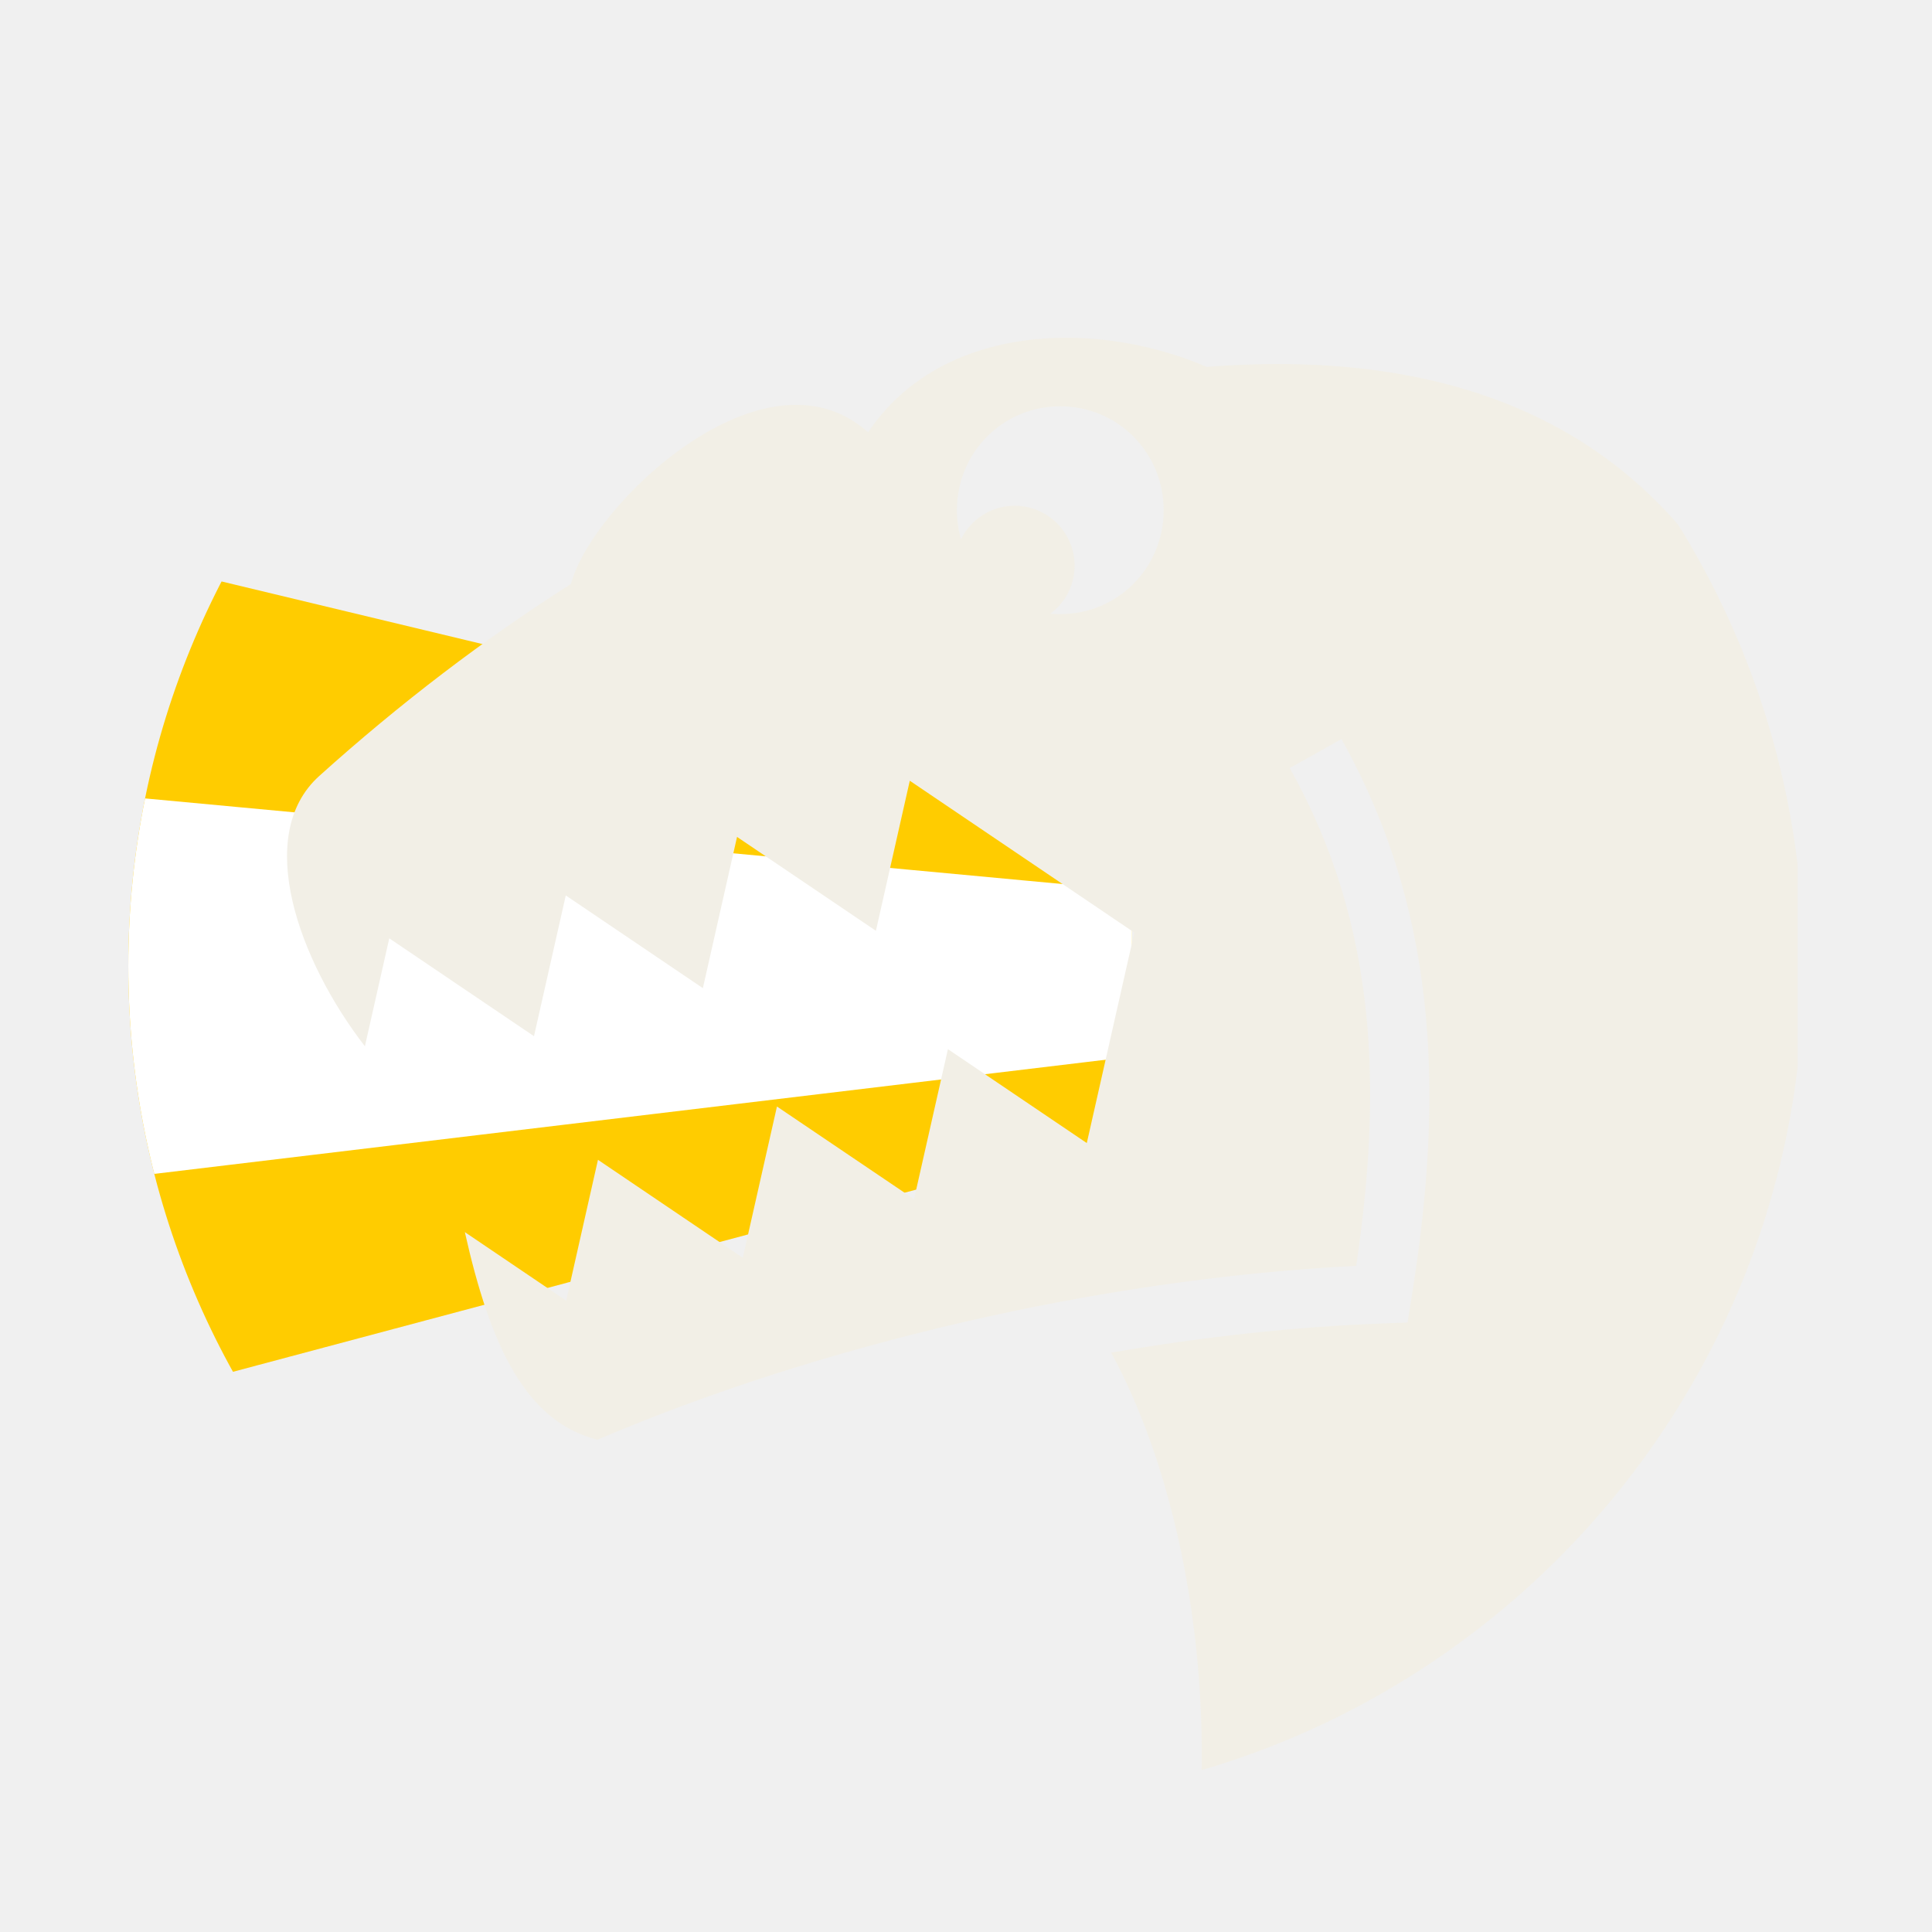
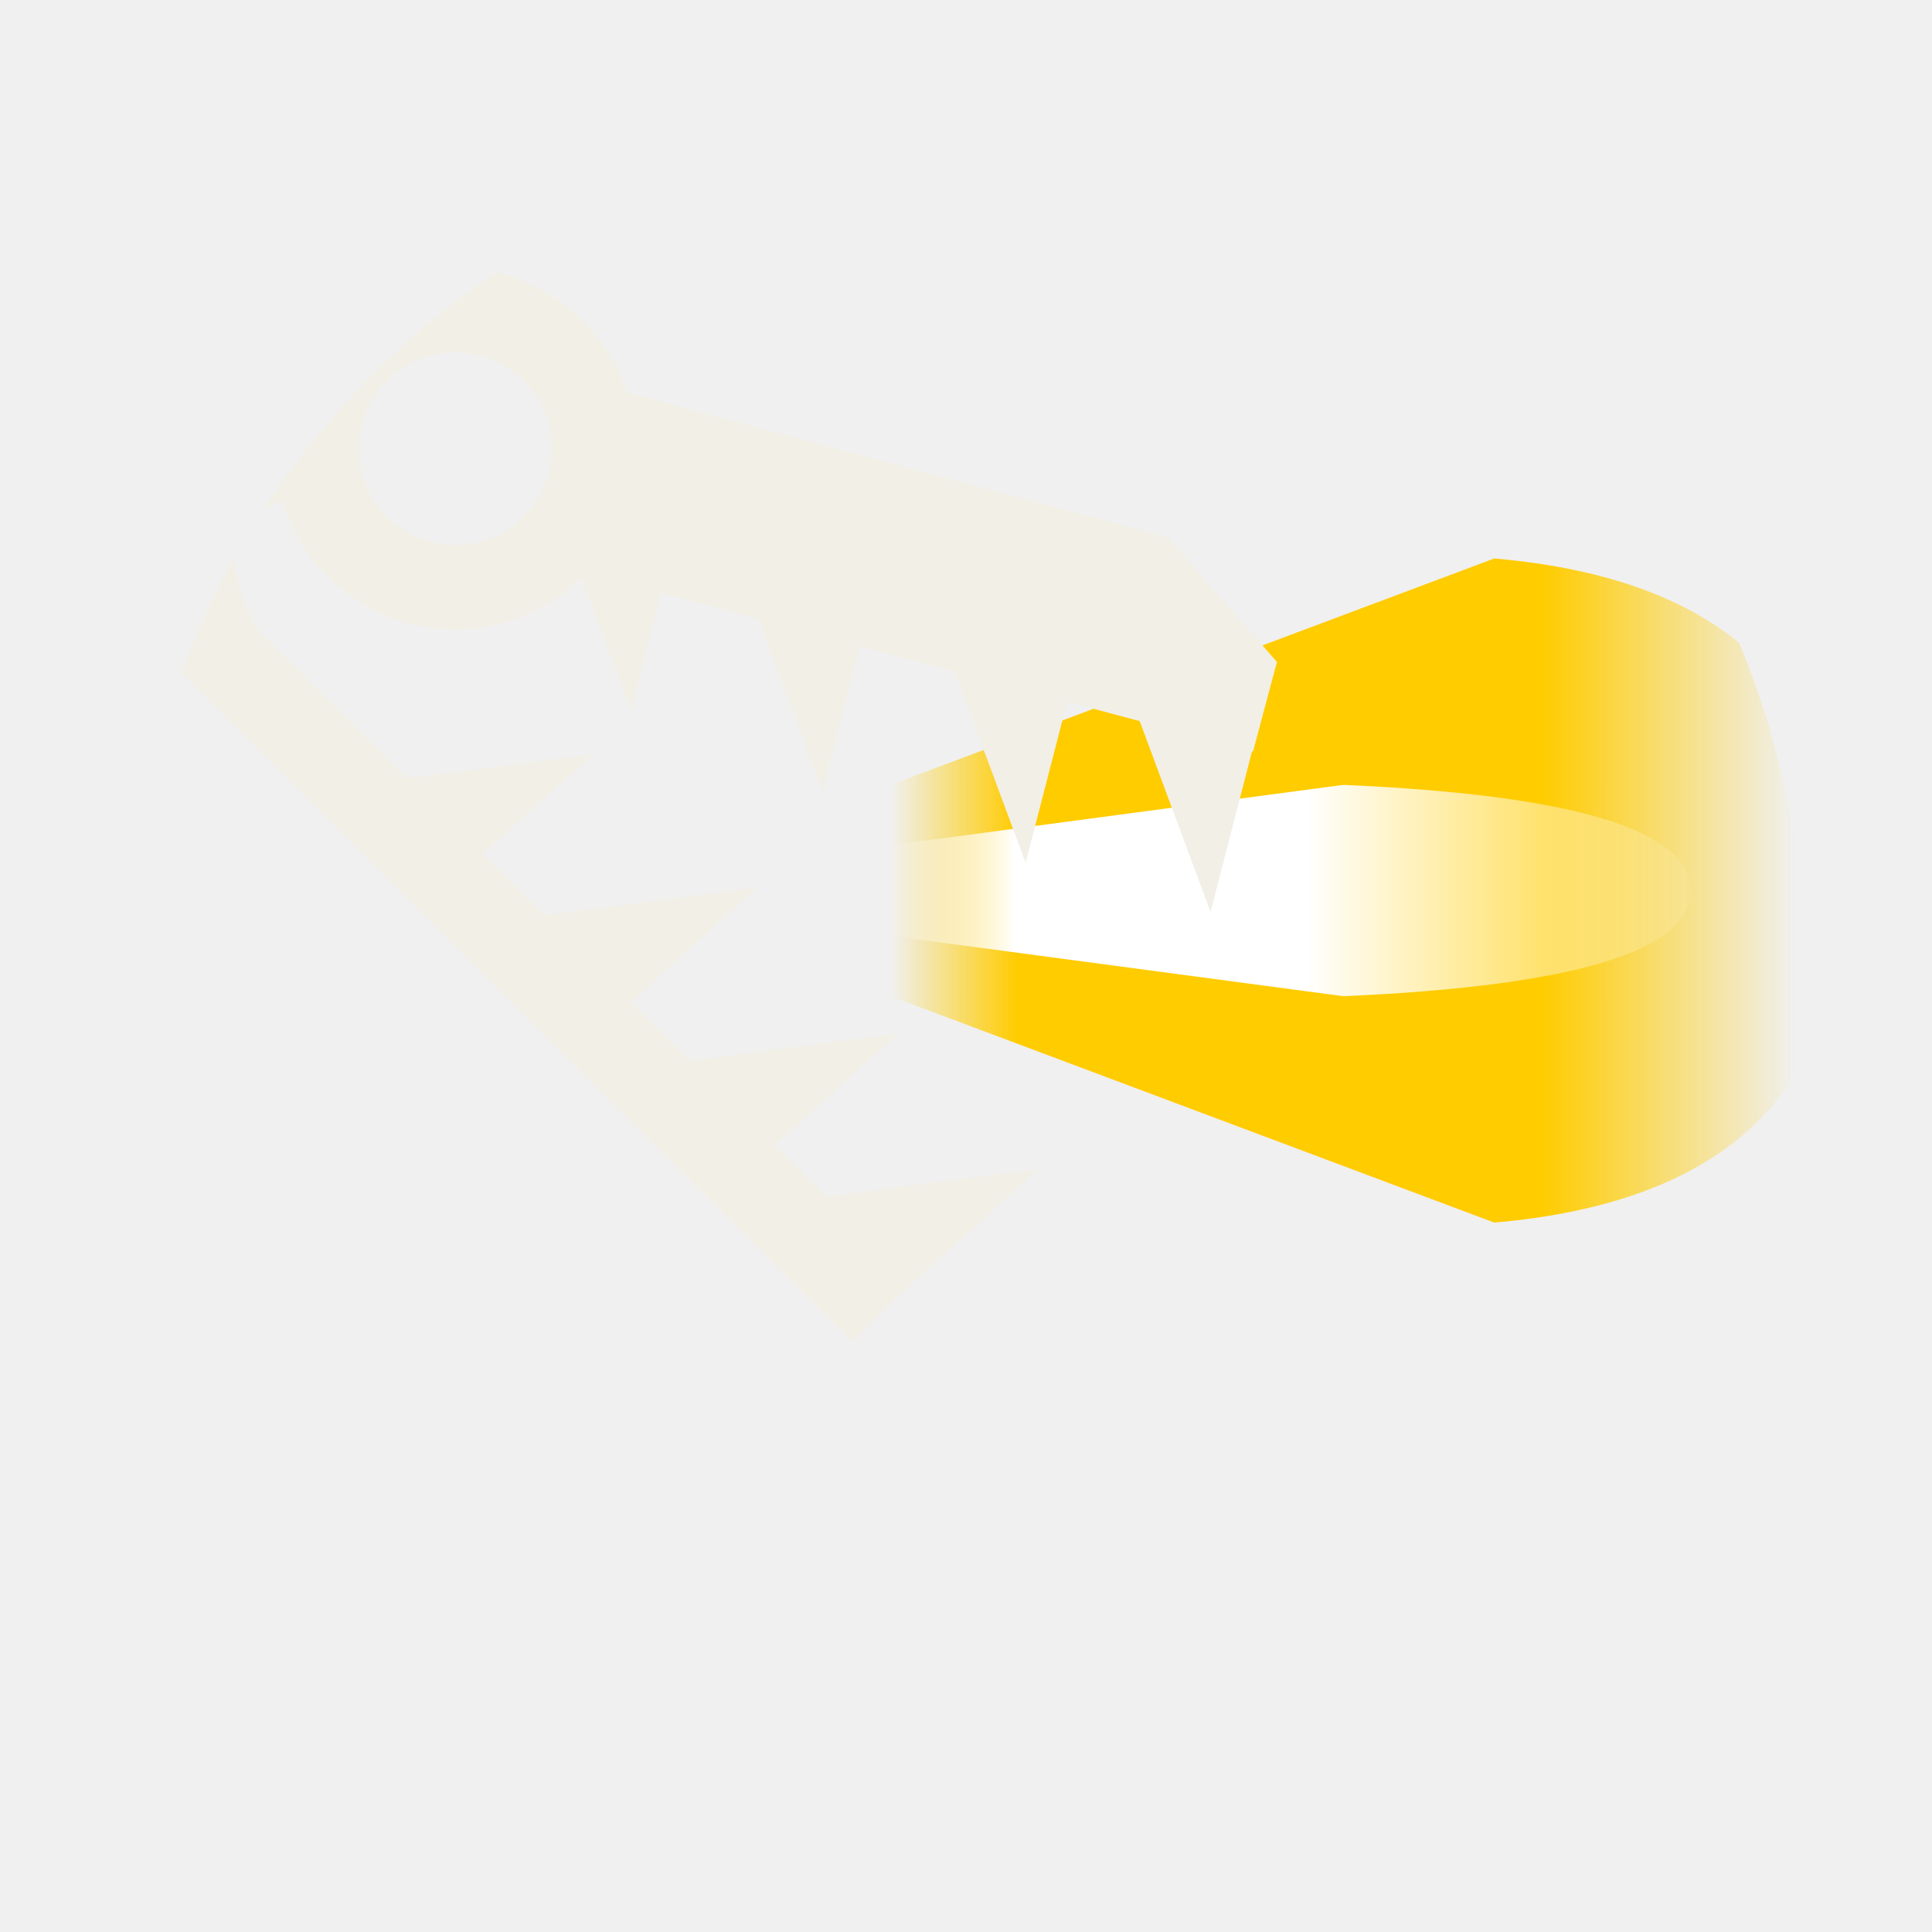
<svg xmlns="http://www.w3.org/2000/svg" width="256" height="256" viewBox="0 0 256 256">
  <defs>
+     <linearGradient id="fadeY" gradientUnits="userSpaceOnUse" x1="118" y1="0" x2="238" y2="0">
+       <stop offset="0" stop-color="#ffcc00" stop-opacity="0" />
+       <stop offset="0.14" stop-color="#ffcc00" />
+       <stop offset="0.72" stop-color="#ffcc00" />
+       <stop offset="1" stop-color="#ffcc00" stop-opacity="0" />
+     </linearGradient>
+     <linearGradient id="fadeW" gradientUnits="userSpaceOnUse" x1="118" y1="0" x2="228" y2="0">
+       <stop offset="0" stop-color="#fff" stop-opacity="0" />
+       <stop offset="0.15" stop-color="#fff" />
+       <stop offset="0.5" stop-color="#fff" />
+       <stop offset="1" stop-color="#fff" stop-opacity="0" />
+     </linearGradient>
    <clipPath id="disc">
      <circle cx="128" cy="128" r="111" />
    </clipPath>
  </defs>
  <g clip-path="url(#disc)">
-     <path fill="#ffcc00" d="M 150 106 L 0 70 L 0 190 L 150 150 Z" />
-     <path fill="#ffffff" d="M 150 118 L 0 104 L 0 158 L 150 140 Z" />
-     <path fill="#f2efe6" d="M249.03 20.844c-15.316.043-30.757 3.48-44 9.187-7.74-.592-15.25-.91-22.5-.905-90.62.073-143.082 46.573-163.968 126.313v340.218h189.313c-5.18-54.53 5.24-114.066 27.28-154.625-28.882-4.973-57.912-8.197-85.843-9.217l-7.656-.282-1.22-7.592c-9.48-58.97-10.128-119.04 22.064-176.47l16.313 9.126c-28.177 50.266-29 102.555-20.97 157.062 81.76 4.08 170.21 25.267 239.376 54.844 22.725-5.73 33.816-29.686 41.842-65.5l-31.968 21.625-10.03-44.438-45.69 30.907-10.78-47.72-43.25 29.22-10.688-47.313-43.812 29.626-15-66.406 70.844-47.906 10.687 47.344 43.813-29.625 10.78 47.718 43.25-29.25 10.032 44.407 45.656-30.875 7.688 34.063c20.848-26.98 35.224-66.535 14.406-85.28-25.446-22.914-52.26-43.34-79.406-60.564-6.566-24.932-61.027-77.113-93.75-47.874-14.44-21.414-38.472-29.88-62.813-29.812zm2.19 21.625c18.102 0 32.593 14.55 32.593 32.78 0 3.19-.453 6.25-1.282 9.156-3.084-6.24-9.503-10.562-16.936-10.562-10.436 0-18.906 8.47-18.906 18.906 0 6.22 3.018 11.713 7.656 15.156-1.03.097-2.07.125-3.125.125-18.104 0-32.626-14.55-32.626-32.78s14.522-32.78 32.625-32.78z" transform="translate(246 36) scale(-0.42 0.42)" />
+     <path fill="url(#fadeY)" d="M 118 104 L 198 74 Q 244 78 244 118 Q 244 158 198 162 L 118 132 Z" />
+     <path fill="url(#fadeW)" d="M 118 112 L 178 104 Q 224 106 224 118 Q 224 130 178 132 L 118 124 Z" />
+     <path fill="#f2efe6" d="M220 16.125l12.688 39.438-75.75-31.157 22.843 35.5-62.31-8.062 20.25 18.375C85.836 87.854 40.9 132.144 31.47 182.5c-13.072 69.79 13.156 136.212 83.56 174.344 28.93 15.672 67.963 44.2 69.626 74.625 1.576 28.818-16.452 47.193-38.437 62.25h141.5c10.595-26.14 15.644-50.77 12.81-74.5-7.014-58.812-61.562-108.4-122.56-133.126-31.615-12.813-67.4-25.374-59.595-84.125 7.474-56.25 65.42-77.176 104.78-65.126l175.064 174.47 11.217-11.283.125.158 29.75-27.032-46.812 6.094-11.344-11.344 27.188-24.656-45.938 5.97-13-12.97 27.75-25.22-46.906 6.095.25.313-13.844-13.813L341 181.562l-41.156 5.313-32.906-32.813c-9.38-17.193-4.68-25.8 5.468-28.28 3.945 12.708 14.1 23.23 27.813 26.906 14.044 3.763 28.41-.562 38.186-10.063l10.938 29.438 6.72-26.094 21.405 5.718 14.155 38.093 8.28-32.06 20.908 5.593L436.5 205.53l9.188-35.56 16 4.28 15.656 42.156 9.156-35.5.22.063 5.28-19.782-23.97-27.47-119.56-32.03c-4.09-12.39-14.137-22.582-27.595-26.188-2.65-.71-5.294-1.127-7.938-1.28-4.957-.29-9.84.372-14.437 1.843L220 16.124zm89.938 76.688c.612-.015 1.223-.008 1.843.03 1.418.09 2.85.336 4.283.72 11.452 3.068 18.1 14.578 15.03 26.03-3.067 11.45-14.61 18.1-26.062 15.032-11.452-3.07-18.098-14.58-15.03-26.03 2.517-9.394 10.746-15.563 19.938-15.782z" transform="translate(-126 -9) scale(0.6)" />
  </g>
</svg>
